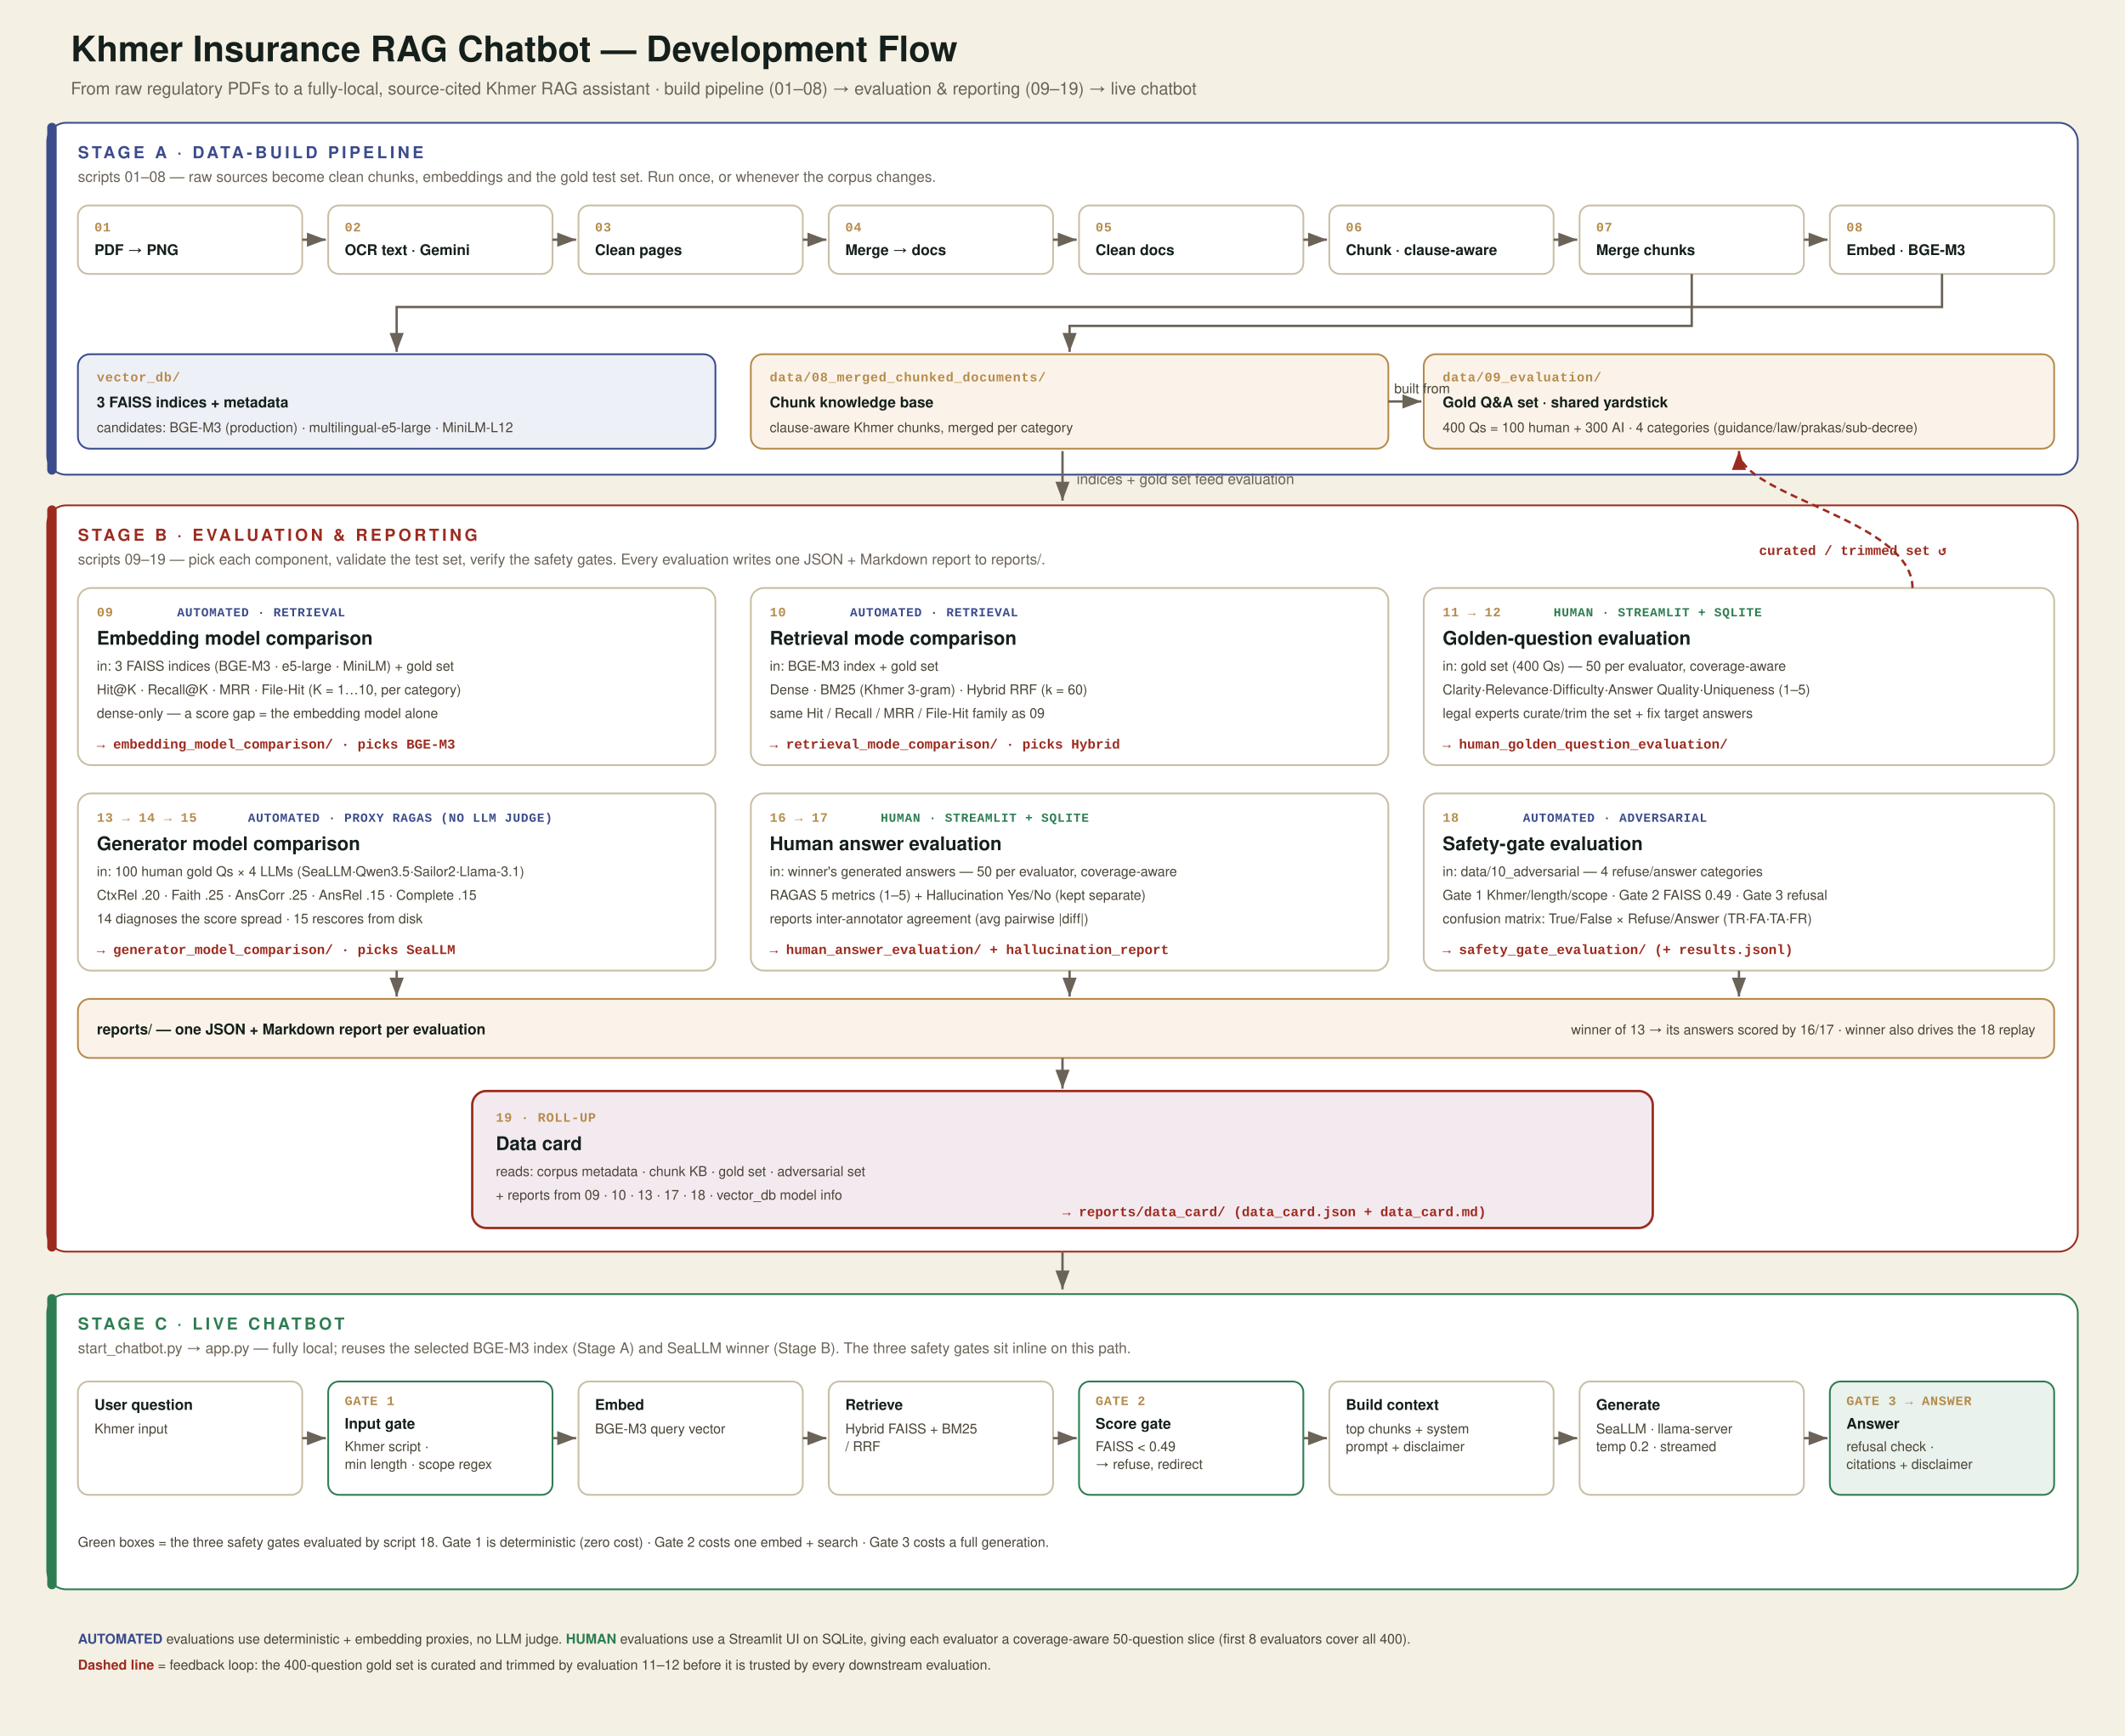
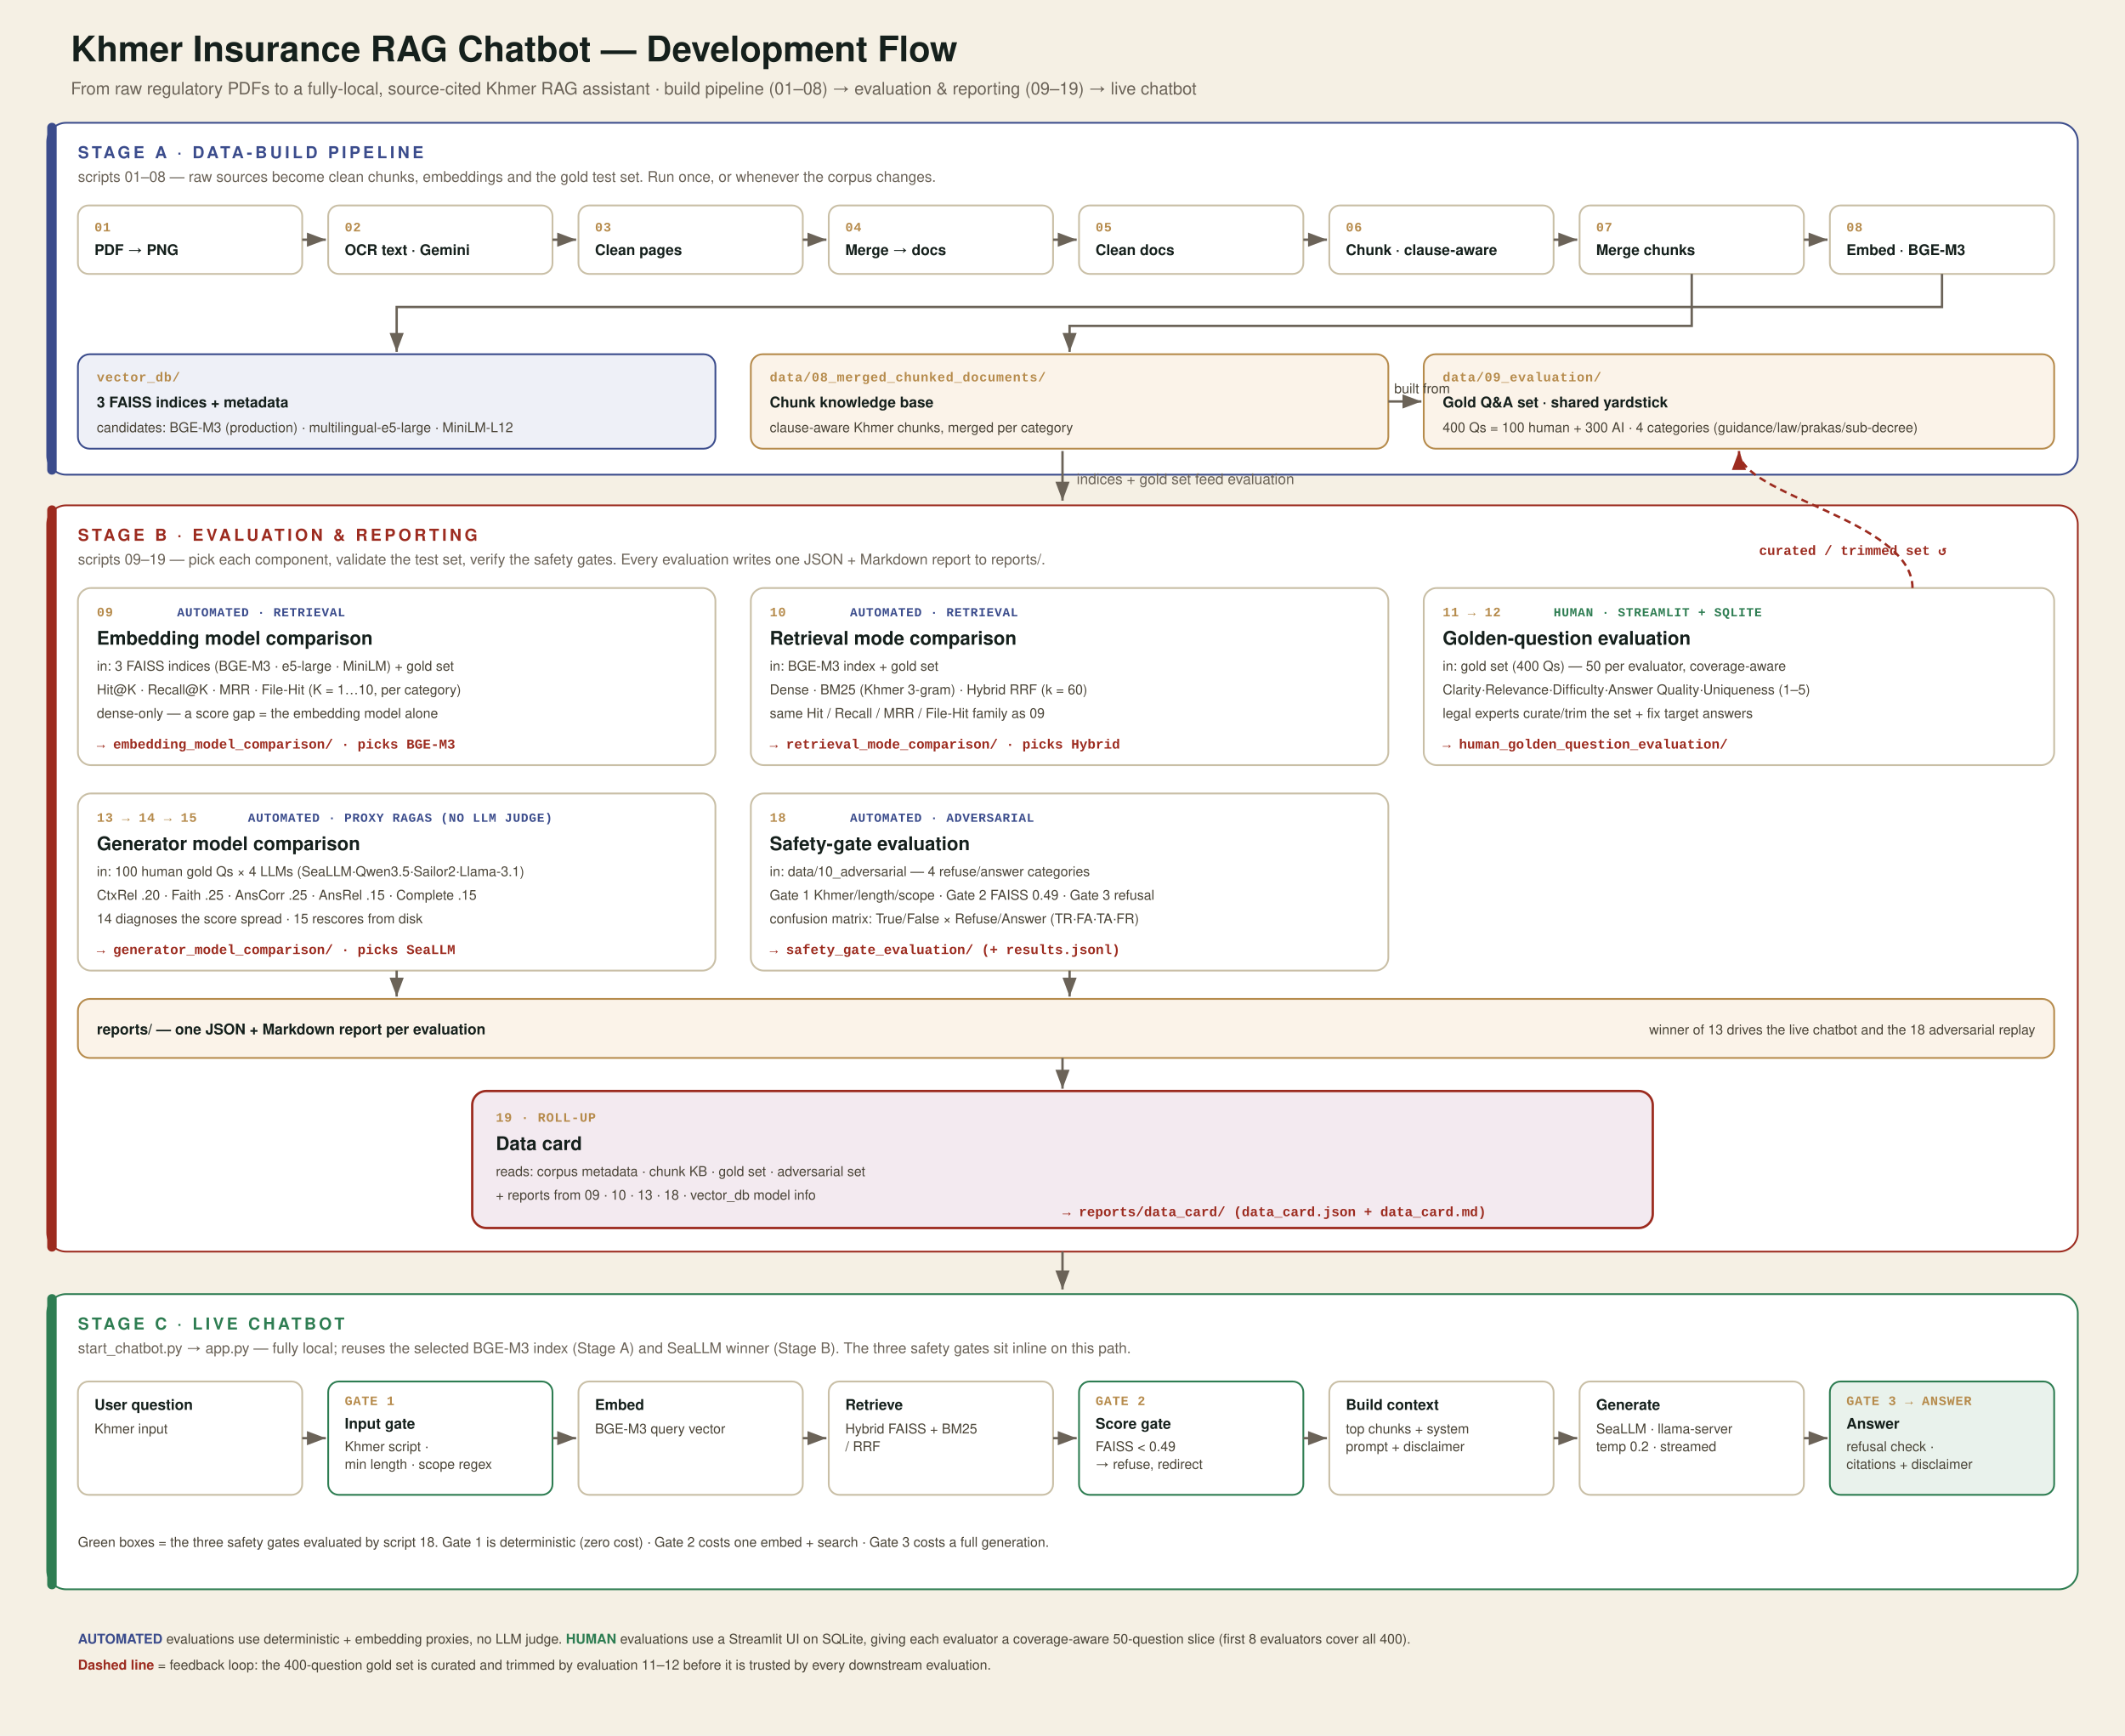
<svg xmlns="http://www.w3.org/2000/svg" width="1800" height="1470" viewBox="0 0 1800 1470" font-family="'Helvetica Neue',Helvetica,Arial,sans-serif">
  <defs>
    <marker id="arr" markerWidth="10" markerHeight="10" refX="8" refY="3" orient="auto" markerUnits="strokeWidth">
      <path d="M0,0 L8,3 L0,6 z" fill="#6B6358" />
    </marker>
    <marker id="arrL" markerWidth="10" markerHeight="10" refX="8" refY="3" orient="auto" markerUnits="strokeWidth">
      <path d="M0,0 L8,3 L0,6 z" fill="#9C2B1F" />
    </marker>
    <style>
      .bandlabel{font-size:14px;font-weight:700;letter-spacing:2.5px;}
      .sub{font-size:12.5px;fill:#6B6358;}
      .box{fill:#FFFFFF;stroke:#C9BFA6;stroke-width:1.5;}
      .num{font-size:11px;font-weight:700;fill:#B68B4C;font-family:'Courier New',monospace;letter-spacing:0.5px;}
      .tagA{font-size:10.5px;font-weight:700;fill:#3B4C8C;font-family:'Courier New',monospace;letter-spacing:0.5px;}
      .tagH{font-size:10.5px;font-weight:700;fill:#2E7D52;font-family:'Courier New',monospace;letter-spacing:0.5px;}
      .ctitle{font-size:16px;font-weight:700;fill:#15201C;}
      .stitle{font-size:12.5px;font-weight:700;fill:#15201C;}
      .body{font-size:11.5px;fill:#4A4437;}
      .path{font-size:11.5px;font-weight:600;fill:#9C2B1F;font-family:'Courier New',monospace;}
      .edge{fill:none;stroke:#6B6358;stroke-width:2;}
      .edgeL{fill:none;stroke:#9C2B1F;stroke-width:2;stroke-dasharray:6 4;}
    </style>
  </defs>
  <rect x="0" y="0" width="1800" height="1470" fill="#F5F0E4" />
  <text x="60" y="52" font-size="30" font-weight="800" fill="#15201C">Khmer Insurance RAG Chatbot — Development Flow</text>
  <text x="60" y="80" font-size="14.5" fill="#6B6358">From raw regulatory PDFs to a fully-local, source-cited Khmer RAG assistant  ·  build pipeline (01–08) → evaluation &amp; reporting (09–19) → live chatbot</text>
  <rect x="40" y="104" width="1720" height="298" rx="16" fill="#FFFFFF" stroke="#3B4C8C" stroke-width="1.5" />
  <rect x="40" y="104" width="8" height="298" rx="4" fill="#3B4C8C" />
  <text x="66" y="134" class="bandlabel" fill="#3B4C8C">STAGE A · DATA-BUILD PIPELINE</text>
  <text x="66" y="154" class="sub">scripts 01–08 — raw sources become clean chunks, embeddings and the gold test set. Run once, or whenever the corpus changes.</text>
  <g>
    <rect x="66" y="174" width="190" height="58" rx="9" class="box" />
    <text x="80" y="196" class="num">01</text>
    <text x="80" y="216" class="stitle">PDF → PNG</text>
    <rect x="278" y="174" width="190" height="58" rx="9" class="box" />
    <text x="292" y="196" class="num">02</text>
    <text x="292" y="216" class="stitle">OCR text · Gemini</text>
    <rect x="490" y="174" width="190" height="58" rx="9" class="box" />
    <text x="504" y="196" class="num">03</text>
    <text x="504" y="216" class="stitle">Clean pages</text>
    <rect x="702" y="174" width="190" height="58" rx="9" class="box" />
    <text x="716" y="196" class="num">04</text>
    <text x="716" y="216" class="stitle">Merge → docs</text>
    <rect x="914" y="174" width="190" height="58" rx="9" class="box" />
    <text x="928" y="196" class="num">05</text>
    <text x="928" y="216" class="stitle">Clean docs</text>
    <rect x="1126" y="174" width="190" height="58" rx="9" class="box" />
    <text x="1140" y="196" class="num">06</text>
    <text x="1140" y="216" class="stitle">Chunk · clause-aware</text>
    <rect x="1338" y="174" width="190" height="58" rx="9" class="box" />
    <text x="1352" y="196" class="num">07</text>
    <text x="1352" y="216" class="stitle">Merge chunks</text>
    <rect x="1550" y="174" width="190" height="58" rx="9" class="box" />
    <text x="1564" y="196" class="num">08</text>
    <text x="1564" y="216" class="stitle">Embed · BGE-M3</text>
    <path class="edge" d="M256,203 L276,203" marker-end="url(#arr)" />
    <path class="edge" d="M468,203 L488,203" marker-end="url(#arr)" />
    <path class="edge" d="M680,203 L700,203" marker-end="url(#arr)" />
    <path class="edge" d="M892,203 L912,203" marker-end="url(#arr)" />
    <path class="edge" d="M1104,203 L1124,203" marker-end="url(#arr)" />
    <path class="edge" d="M1316,203 L1336,203" marker-end="url(#arr)" />
    <path class="edge" d="M1528,203 L1548,203" marker-end="url(#arr)" />
  </g>
  <g>
    <rect x="66" y="300" width="540" height="80" rx="10" fill="#EEF0F7" stroke="#3B4C8C" stroke-width="1.5" />
    <text x="82" y="323" class="num" fill="#3B4C8C">vector_db/</text>
    <text x="82" y="345" class="stitle" font-size="14">3 FAISS indices + metadata</text>
    <text x="82" y="366" class="body">candidates: BGE-M3 (production) · multilingual-e5-large · MiniLM-L12</text>
    <rect x="636" y="300" width="540" height="80" rx="10" fill="#FBF3E9" stroke="#B68B4C" stroke-width="1.5" />
    <text x="652" y="323" class="num">data/08_merged_chunked_documents/</text>
    <text x="652" y="345" class="stitle" font-size="14">Chunk knowledge base</text>
    <text x="652" y="366" class="body">clause-aware Khmer chunks, merged per category</text>
    <rect x="1206" y="300" width="534" height="80" rx="10" fill="#FBF3E9" stroke="#B68B4C" stroke-width="1.5" />
    <text x="1222" y="323" class="num">data/09_evaluation/</text>
    <text x="1222" y="345" class="stitle" font-size="14">Gold Q&amp;A set · shared yardstick</text>
    <text x="1222" y="366" class="body">400 Qs = 100 human + 300 AI · 4 categories (guidance/law/prakas/sub-decree)</text>
    <path class="edge" d="M1645,232 L1645,260 L336,260 L336,298" marker-end="url(#arr)" />
    <path class="edge" d="M1433,232 L1433,276 L906,276 L906,298" marker-end="url(#arr)" />
    <path class="edge" d="M1176,340 L1204,340" marker-end="url(#arr)" />
    <text x="1181" y="333" class="body" font-size="10">built from</text>
  </g>
  <path class="edge" d="M900,382 L900,424" marker-end="url(#arr)" />
  <text x="912" y="410" class="sub">indices + gold set feed evaluation</text>
  <rect x="40" y="428" width="1720" height="632" rx="16" fill="#FFFFFF" stroke="#9C2B1F" stroke-width="1.5" />
  <rect x="40" y="428" width="8" height="632" rx="4" fill="#9C2B1F" />
  <text x="66" y="458" class="bandlabel" fill="#9C2B1F">STAGE B · EVALUATION &amp; REPORTING</text>
  <text x="66" y="478" class="sub">scripts 09–19 — pick each component, validate the test set, verify the safety gates. Every evaluation writes one JSON + Markdown report to reports/.</text>
  <rect x="66" y="498" width="540" height="150" rx="11" class="box" />
  <text x="82" y="522" class="num">09</text>
  <text x="150" y="522" class="tagA">AUTOMATED · RETRIEVAL</text>
  <text x="82" y="546" class="ctitle">Embedding model comparison</text>
  <text x="82" y="568" class="body">in: 3 FAISS indices (BGE-M3 · e5-large · MiniLM) + gold set</text>
  <text x="82" y="588" class="body">Hit@K · Recall@K · MRR · File-Hit  (K = 1…10, per category)</text>
  <text x="82" y="608" class="body">dense-only — a score gap = the embedding model alone</text>
  <text x="82" y="634" class="path">→ embedding_model_comparison/   ·   picks BGE-M3</text>
  <rect x="636" y="498" width="540" height="150" rx="11" class="box" />
  <text x="652" y="522" class="num">10</text>
  <text x="720" y="522" class="tagA">AUTOMATED · RETRIEVAL</text>
  <text x="652" y="546" class="ctitle">Retrieval mode comparison</text>
  <text x="652" y="568" class="body">in: BGE-M3 index + gold set</text>
  <text x="652" y="588" class="body">Dense  ·  BM25 (Khmer 3-gram)  ·  Hybrid RRF (k = 60)</text>
  <text x="652" y="608" class="body">same Hit / Recall / MRR / File-Hit family as 09</text>
  <text x="652" y="634" class="path">→ retrieval_mode_comparison/   ·   picks Hybrid</text>
  <rect x="1206" y="498" width="534" height="150" rx="11" class="box" />
  <text x="1222" y="522" class="num">11 → 12</text>
  <text x="1316" y="522" class="tagH">HUMAN · STREAMLIT + SQLITE</text>
  <text x="1222" y="546" class="ctitle">Golden-question evaluation</text>
  <text x="1222" y="568" class="body">in: gold set (400 Qs) — 50 per evaluator, coverage-aware</text>
  <text x="1222" y="588" class="body">Clarity·Relevance·Difficulty·Answer Quality·Uniqueness (1–5)</text>
  <text x="1222" y="608" class="body">legal experts curate/trim the set + fix target answers</text>
  <text x="1222" y="634" class="path">→ human_golden_question_evaluation/</text>
  <rect x="66" y="672" width="540" height="150" rx="11" class="box" />
  <text x="82" y="696" class="num">13 → 14 → 15</text>
  <text x="210" y="696" class="tagA">AUTOMATED · PROXY RAGAS (NO LLM JUDGE)</text>
  <text x="82" y="720" class="ctitle">Generator model comparison</text>
  <text x="82" y="742" class="body">in: 100 human gold Qs × 4 LLMs (SeaLLM·Qwen3.5·Sailor2·Llama-3.1)</text>
  <text x="82" y="762" class="body">CtxRel .20 · Faith .25 · AnsCorr .25 · AnsRel .15 · Complete .15</text>
  <text x="82" y="782" class="body">14 diagnoses the score spread · 15 rescores from disk</text>
  <text x="82" y="808" class="path">→ generator_model_comparison/   ·   picks SeaLLM</text>
  <rect x="636" y="672" width="540" height="150" rx="11" class="box" />
-   <text x="652" y="696" class="num">16 → 17</text>
-   <text x="746" y="696" class="tagH">HUMAN · STREAMLIT + SQLITE</text>
-   <text x="652" y="720" class="ctitle">Human answer evaluation</text>
-   <text x="652" y="742" class="body">in: winner's generated answers — 50 per evaluator, coverage-aware</text>
-   <text x="652" y="762" class="body">RAGAS 5 metrics (1–5)  +  Hallucination Yes/No (kept separate)</text>
-   <text x="652" y="782" class="body">reports inter-annotator agreement (avg pairwise |diff|)</text>
-   <text x="652" y="808" class="path">→ human_answer_evaluation/  +  hallucination_report</text>
-   <rect x="1206" y="672" width="534" height="150" rx="11" class="box" />
-   <text x="1222" y="696" class="num">18</text>
-   <text x="1290" y="696" class="tagA">AUTOMATED · ADVERSARIAL</text>
-   <text x="1222" y="720" class="ctitle">Safety-gate evaluation</text>
-   <text x="1222" y="742" class="body">in: data/10_adversarial — 4 refuse/answer categories</text>
-   <text x="1222" y="762" class="body">Gate 1 Khmer/length/scope · Gate 2 FAISS 0.49 · Gate 3 refusal</text>
-   <text x="1222" y="782" class="body">confusion matrix: True/False × Refuse/Answer (TR·FA·TA·FR)</text>
-   <text x="1222" y="808" class="path">→ safety_gate_evaluation/  (+ results.jsonl)</text>
+   <text x="652" y="696" class="num">18</text>
+   <text x="720" y="696" class="tagA">AUTOMATED · ADVERSARIAL</text>
+   <text x="652" y="720" class="ctitle">Safety-gate evaluation</text>
+   <text x="652" y="742" class="body">in: data/10_adversarial — 4 refuse/answer categories</text>
+   <text x="652" y="762" class="body">Gate 1 Khmer/length/scope · Gate 2 FAISS 0.49 · Gate 3 refusal</text>
+   <text x="652" y="782" class="body">confusion matrix: True/False × Refuse/Answer (TR·FA·TA·FR)</text>
+   <text x="652" y="808" class="path">→ safety_gate_evaluation/  (+ results.jsonl)</text>
  <path class="edgeL" d="M1620,498 C1620,440 1473,420 1473,382" marker-end="url(#arrL)" />
  <text x="1490" y="470" class="path" font-size="11">curated / trimmed set ↺</text>
  <rect x="66" y="846" width="1674" height="50" rx="10" fill="#FBF3E9" stroke="#B68B4C" stroke-width="1.5" />
  <text x="82" y="876" class="stitle" font-size="14">reports/ — one JSON + Markdown report per evaluation</text>
-   <text x="1724" y="876" text-anchor="end" class="body">winner of 13 → its answers scored by 16/17 · winner also drives the 18 replay</text>
+   <text x="1724" y="876" text-anchor="end" class="body">winner of 13 drives the live chatbot and the 18 adversarial replay</text>
  <path class="edge" d="M336,822 L336,844" marker-end="url(#arr)" />
  <path class="edge" d="M906,822 L906,844" marker-end="url(#arr)" />
-   <path class="edge" d="M1473,822 L1473,844" marker-end="url(#arr)" />
  <rect x="400" y="924" width="1000" height="116" rx="12" fill="#F3EAF0" stroke="#9C2B1F" stroke-width="2" />
  <text x="420" y="950" class="num" fill="#9C2B1F">19 · ROLL-UP</text>
  <text x="420" y="974" class="ctitle">Data card</text>
  <text x="420" y="996" class="body">reads: corpus metadata · chunk KB · gold set · adversarial set</text>
-   <text x="420" y="1016" class="body">+ reports from 09 · 10 · 13 · 17 · 18  ·  vector_db model info</text>
+   <text x="420" y="1016" class="body">+ reports from 09 · 10 · 13 · 18  ·  vector_db model info</text>
  <text x="900" y="1030" class="path">→ reports/data_card/   (data_card.json + data_card.md)</text>
  <path class="edge" d="M900,896 L900,922" marker-end="url(#arr)" />
  <path class="edge" d="M900,1060 L900,1092" marker-end="url(#arr)" />
  <rect x="40" y="1096" width="1720" height="250" rx="16" fill="#FFFFFF" stroke="#2E7D52" stroke-width="1.5" />
  <rect x="40" y="1096" width="8" height="250" rx="4" fill="#2E7D52" />
  <text x="66" y="1126" class="bandlabel" fill="#2E7D52">STAGE C · LIVE CHATBOT</text>
  <text x="66" y="1146" class="sub">start_chatbot.py → app.py — fully local; reuses the selected BGE-M3 index (Stage A) and SeaLLM winner (Stage B). The three safety gates sit inline on this path.</text>
  <g>
    <rect x="66" y="1170" width="190" height="96" rx="9" class="box" />
    <text x="80" y="1194" class="stitle">User question</text>
    <text x="80" y="1214" class="body" font-size="10.5">Khmer input</text>
    <rect x="278" y="1170" width="190" height="96" rx="9" fill="#FFFFFF" stroke="#2E7D52" stroke-width="1.5" />
    <text x="292" y="1190" class="num" fill="#2E7D52">GATE 1</text>
    <text x="292" y="1210" class="stitle">Input gate</text>
    <text x="292" y="1229" class="body" font-size="10.5">Khmer script ·</text>
    <text x="292" y="1244" class="body" font-size="10.5">min length · scope regex</text>
    <rect x="490" y="1170" width="190" height="96" rx="9" class="box" />
    <text x="504" y="1194" class="stitle">Embed</text>
    <text x="504" y="1214" class="body" font-size="10.5">BGE-M3 query vector</text>
    <rect x="702" y="1170" width="190" height="96" rx="9" class="box" />
    <text x="716" y="1194" class="stitle">Retrieve</text>
    <text x="716" y="1214" class="body" font-size="10.5">Hybrid FAISS + BM25</text>
    <text x="716" y="1229" class="body" font-size="10.5">/ RRF</text>
    <rect x="914" y="1170" width="190" height="96" rx="9" fill="#FFFFFF" stroke="#2E7D52" stroke-width="1.5" />
    <text x="928" y="1190" class="num" fill="#2E7D52">GATE 2</text>
    <text x="928" y="1210" class="stitle">Score gate</text>
    <text x="928" y="1229" class="body" font-size="10.5">FAISS &lt; 0.49</text>
    <text x="928" y="1244" class="body" font-size="10.5">→ refuse, redirect</text>
    <rect x="1126" y="1170" width="190" height="96" rx="9" class="box" />
    <text x="1140" y="1194" class="stitle">Build context</text>
    <text x="1140" y="1214" class="body" font-size="10.5">top chunks + system</text>
    <text x="1140" y="1229" class="body" font-size="10.5">prompt + disclaimer</text>
    <rect x="1338" y="1170" width="190" height="96" rx="9" class="box" />
    <text x="1352" y="1194" class="stitle">Generate</text>
    <text x="1352" y="1214" class="body" font-size="10.5">SeaLLM · llama-server</text>
    <text x="1352" y="1229" class="body" font-size="10.5">temp 0.2 · streamed</text>
    <rect x="1550" y="1170" width="190" height="96" rx="9" fill="#E9F2EC" stroke="#2E7D52" stroke-width="1.5" />
    <text x="1564" y="1190" class="num" fill="#2E7D52">GATE 3 → ANSWER</text>
    <text x="1564" y="1210" class="stitle">Answer</text>
    <text x="1564" y="1229" class="body" font-size="10.5">refusal check ·</text>
    <text x="1564" y="1244" class="body" font-size="10.5">citations + disclaimer</text>
    <path class="edge" d="M256,1218 L276,1218" marker-end="url(#arr)" />
    <path class="edge" d="M468,1218 L488,1218" marker-end="url(#arr)" />
    <path class="edge" d="M680,1218 L700,1218" marker-end="url(#arr)" />
    <path class="edge" d="M892,1218 L912,1218" marker-end="url(#arr)" />
    <path class="edge" d="M1104,1218 L1124,1218" marker-end="url(#arr)" />
    <path class="edge" d="M1316,1218 L1336,1218" marker-end="url(#arr)" />
    <path class="edge" d="M1528,1218 L1548,1218" marker-end="url(#arr)" />
  </g>
  <text x="66" y="1310" class="body" font-size="11">Green boxes = the three safety gates evaluated by script 18. Gate 1 is deterministic (zero cost) · Gate 2 costs one embed + search · Gate 3 costs a full generation.</text>
  <text x="66" y="1392" class="body" font-size="12">
    <tspan font-weight="700" fill="#3B4C8C">AUTOMATED</tspan> evaluations use deterministic + embedding proxies, no LLM judge.  <tspan font-weight="700" fill="#2E7D52">HUMAN</tspan> evaluations use a Streamlit UI on SQLite, giving each evaluator a coverage-aware 50-question slice (first 8 evaluators cover all 400).</text>
  <text x="66" y="1414" class="body" font-size="12">
    <tspan font-weight="700" fill="#9C2B1F">Dashed line</tspan> = feedback loop: the 400-question gold set is curated and trimmed by evaluation 11–12 before it is trusted by every downstream evaluation.</text>
</svg>
